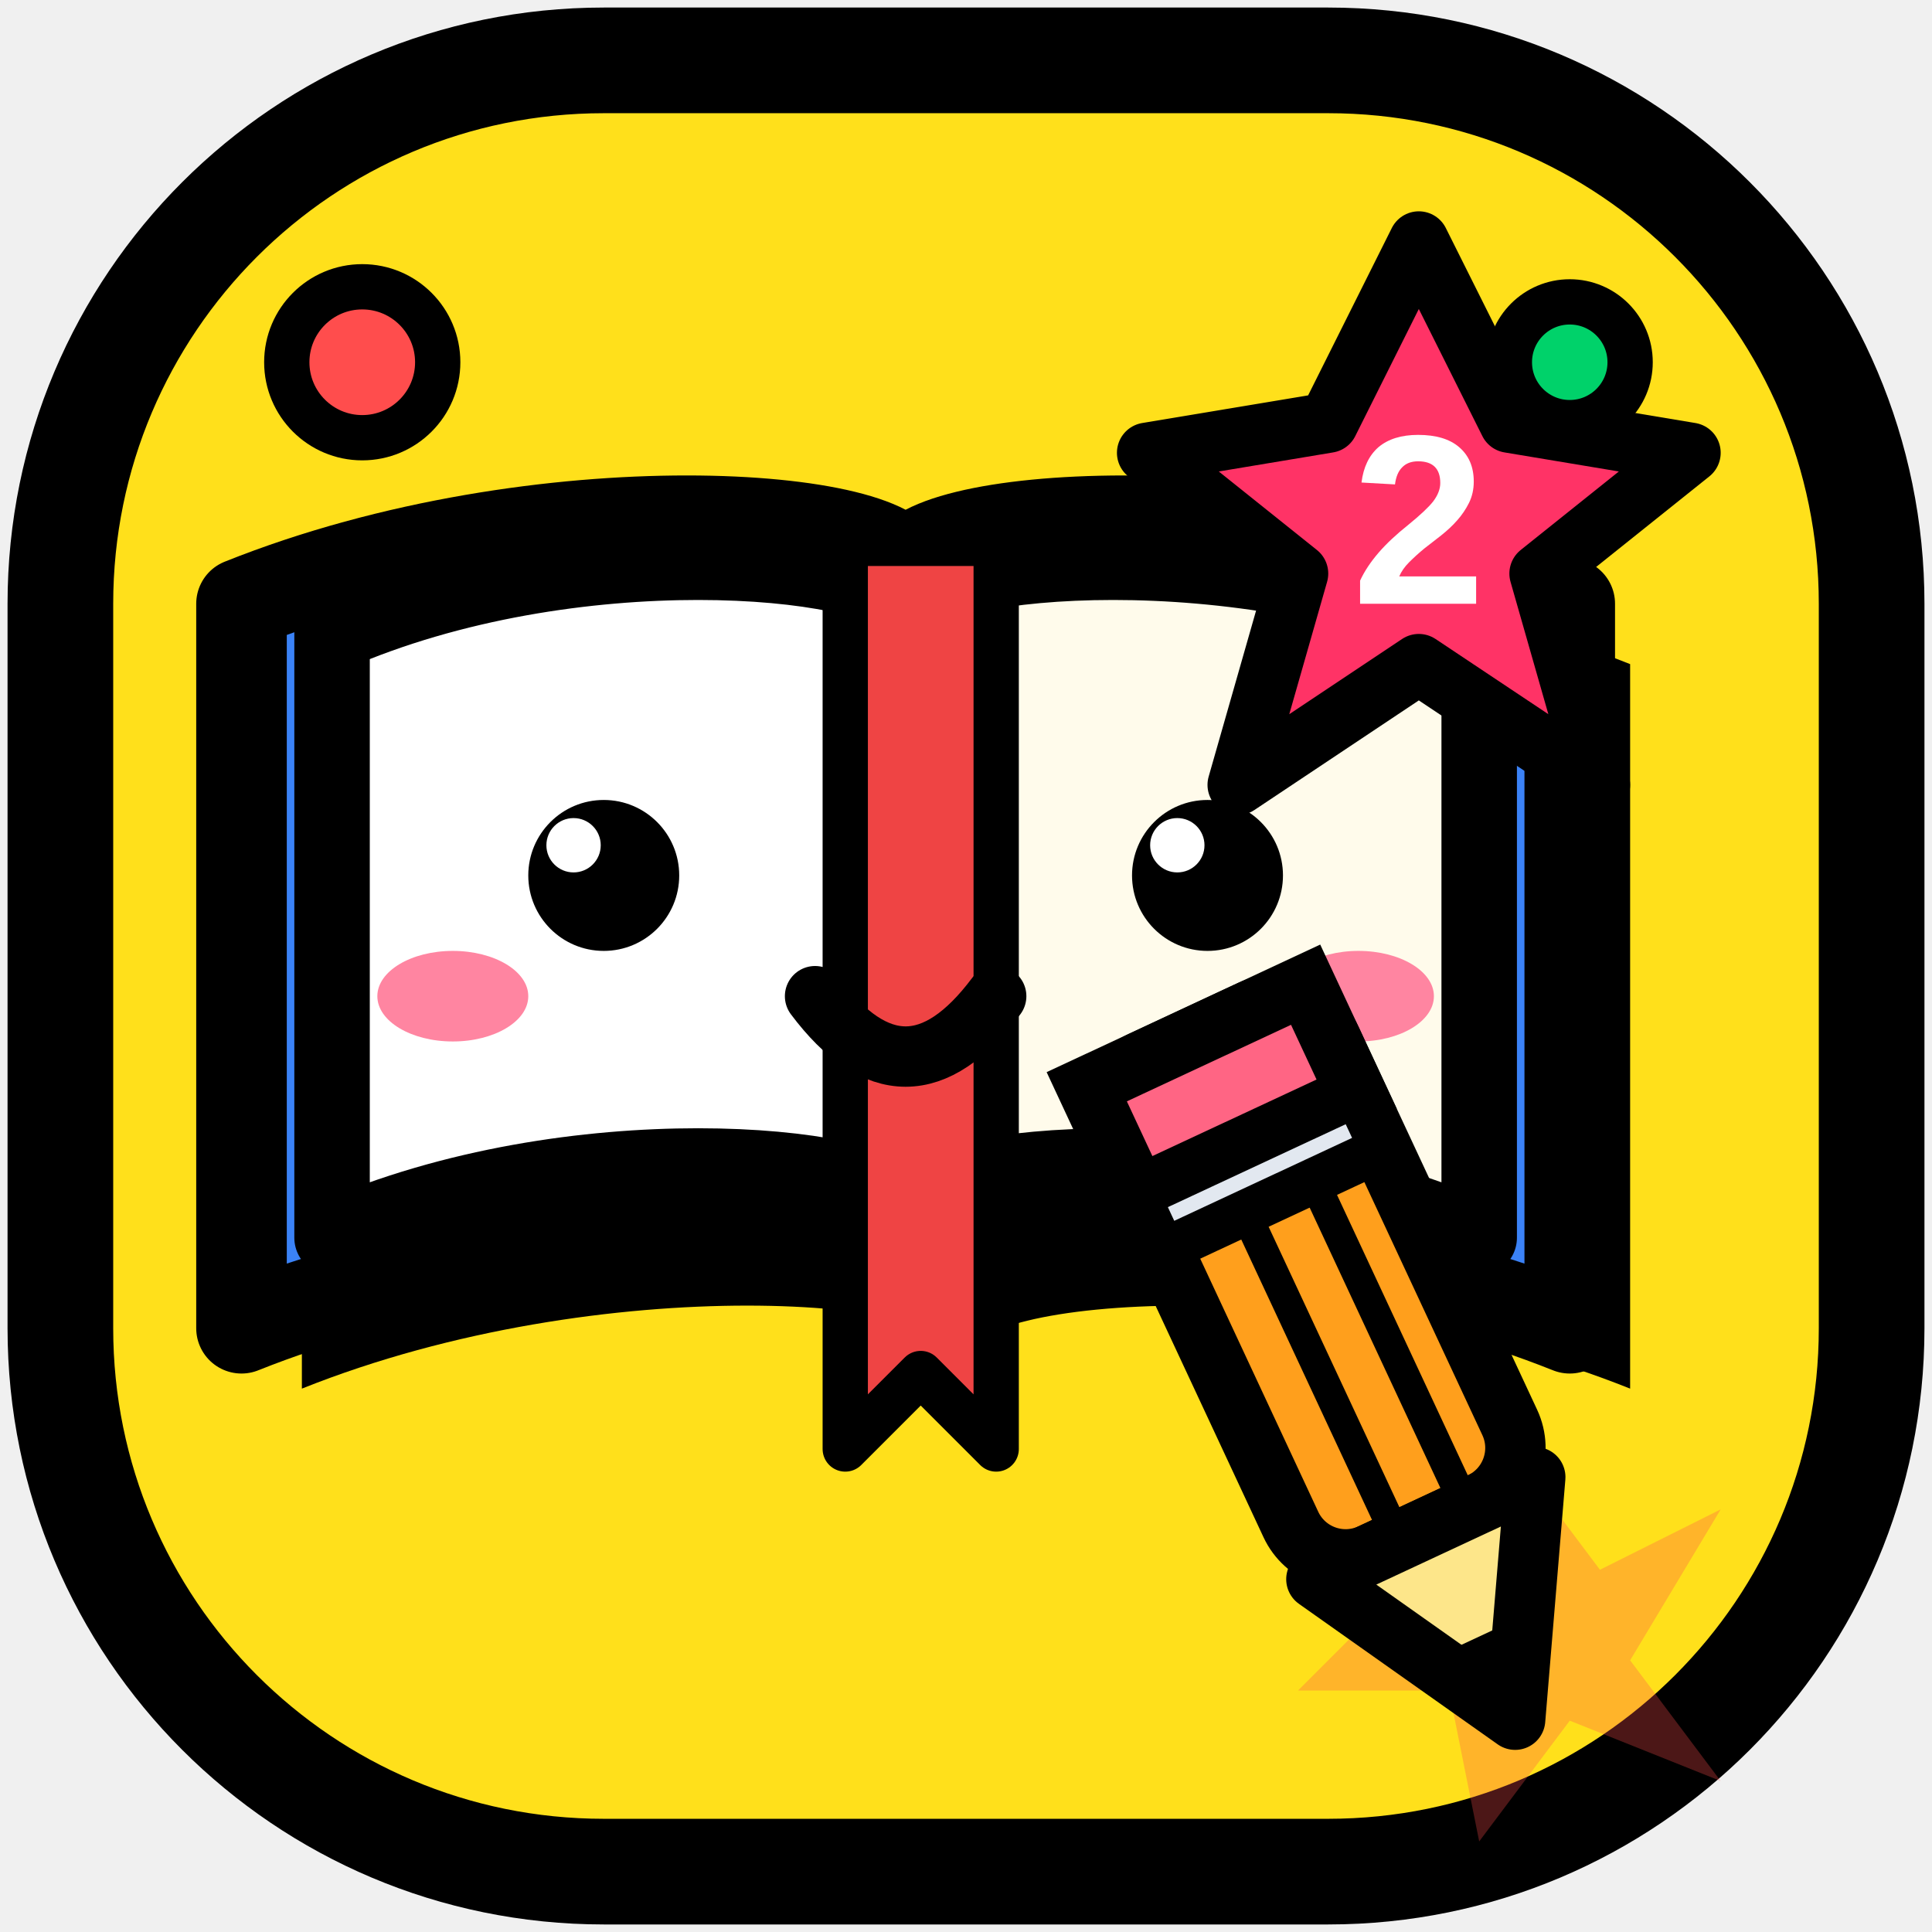
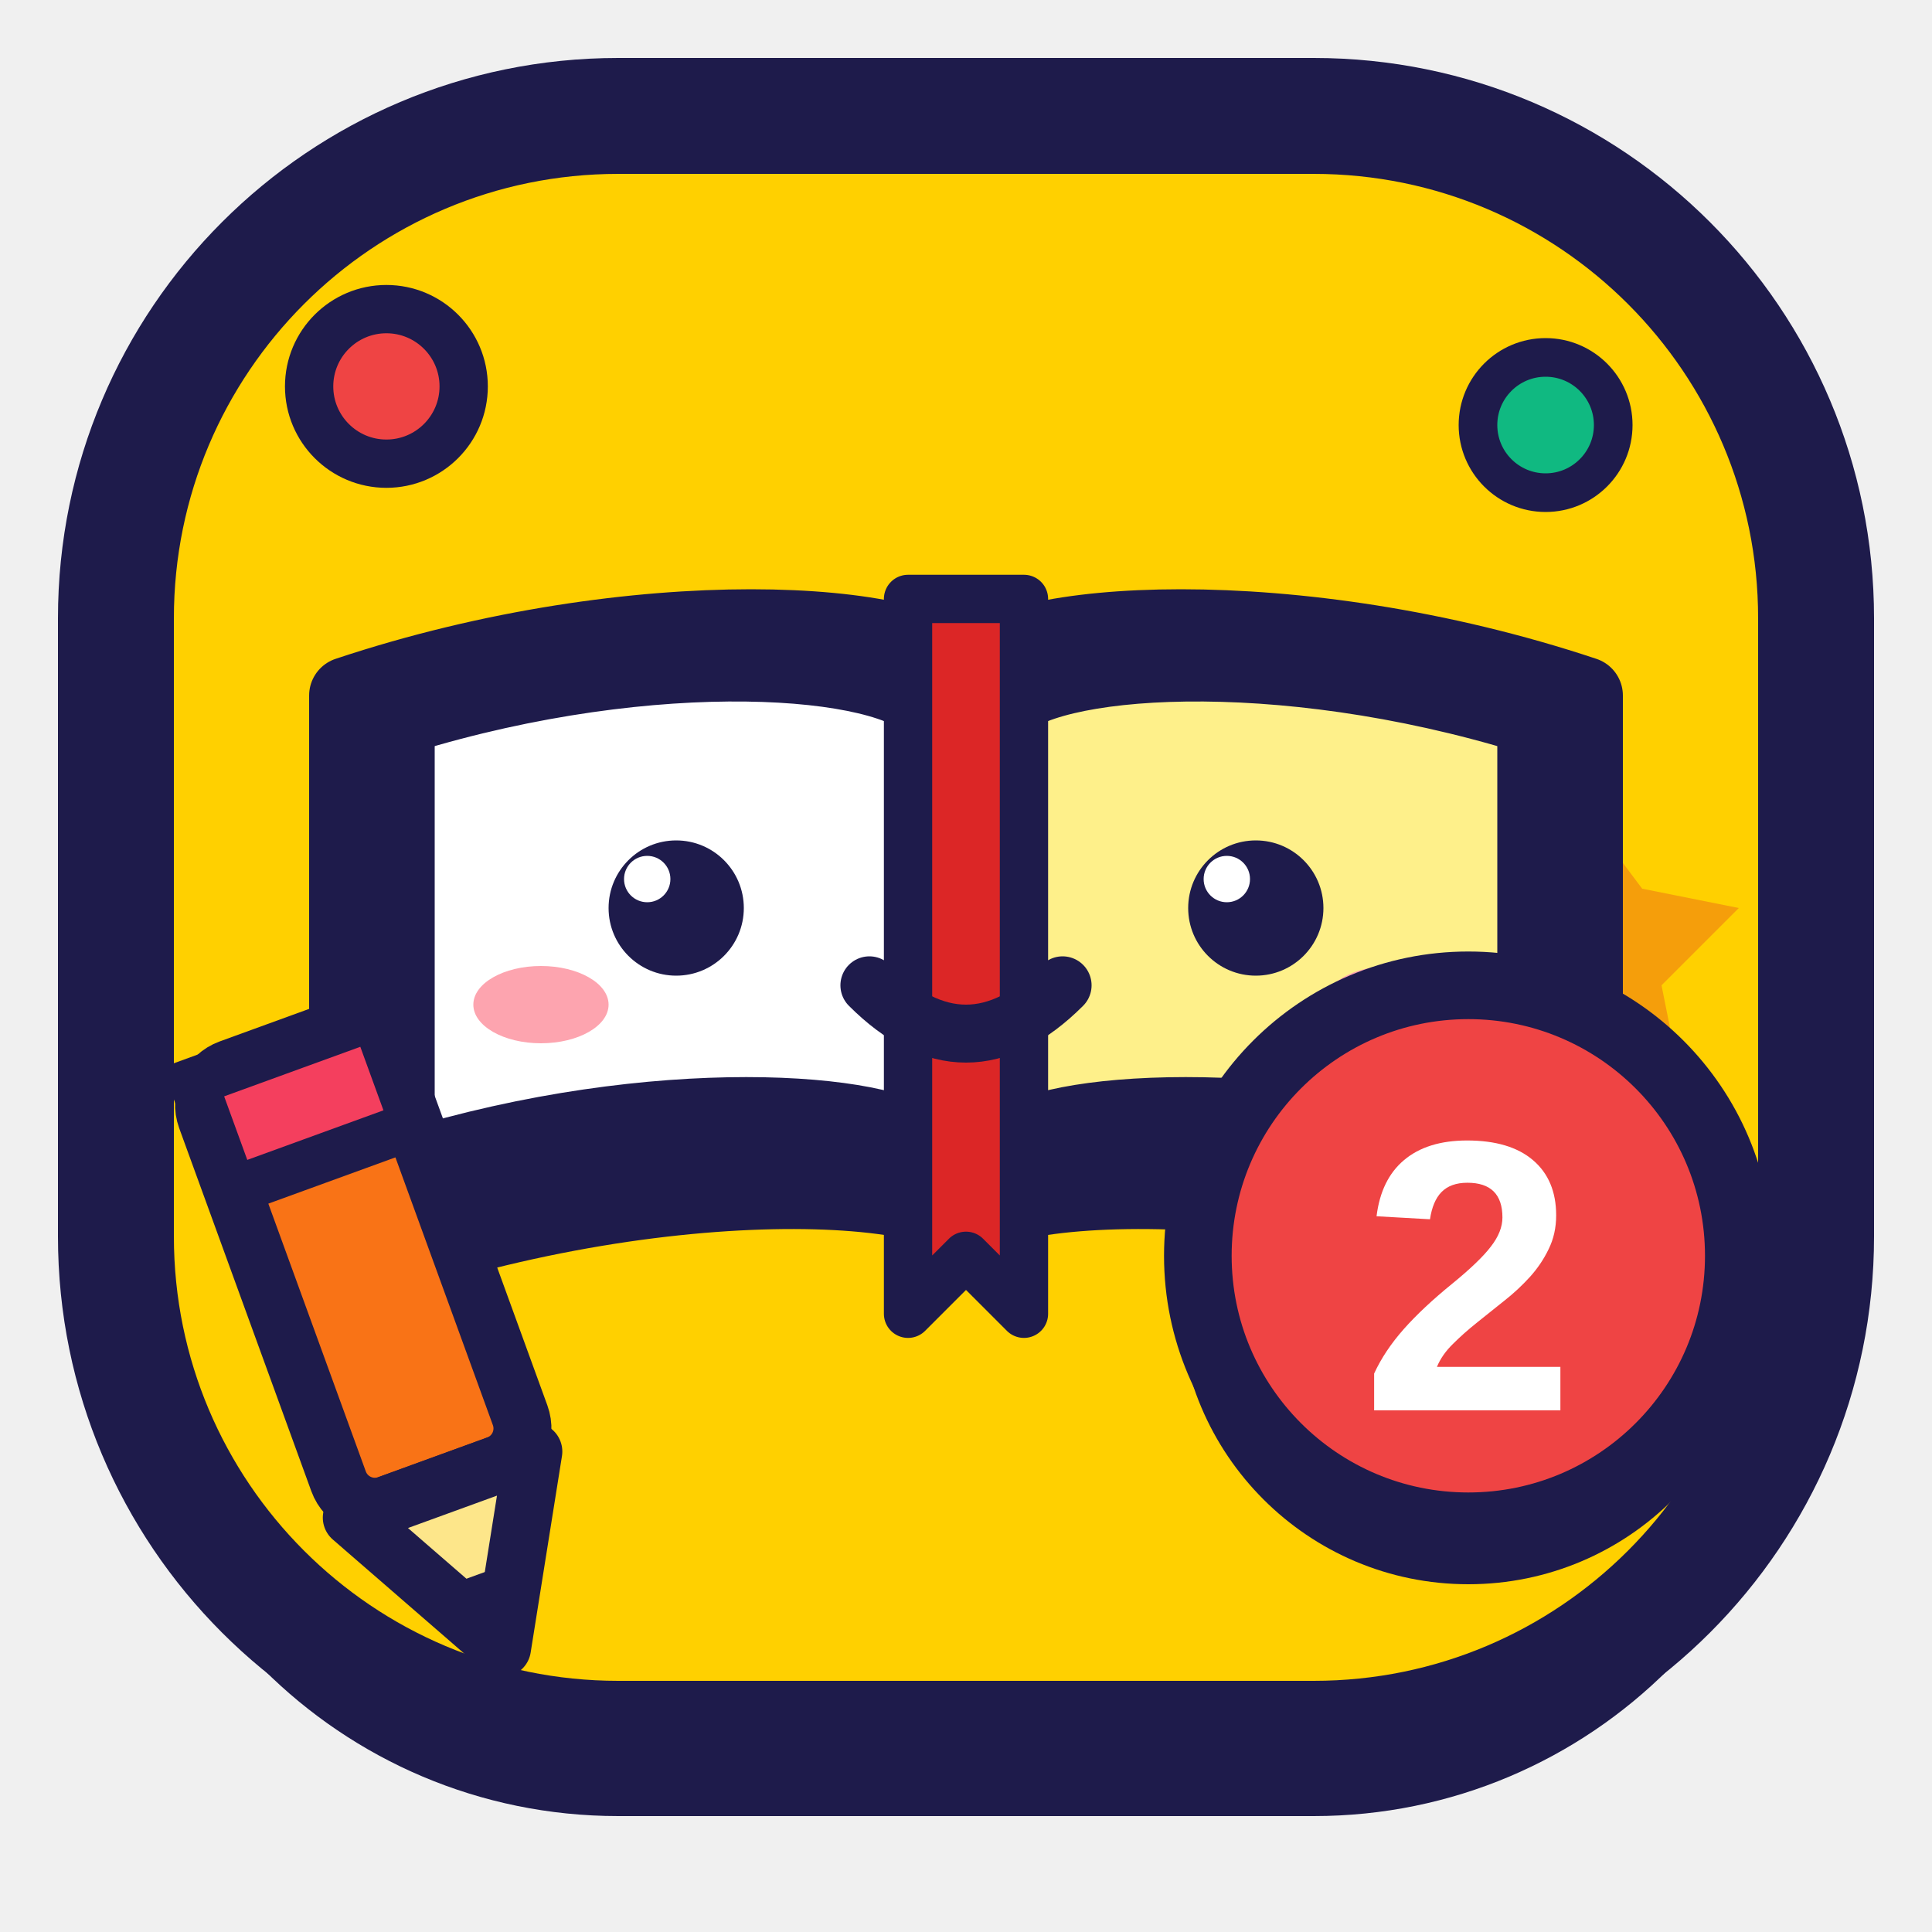
- <svg xmlns="http://www.w3.org/2000/svg" viewBox="0 0 64 64" fill="none">
-   <rect x="2" y="2" width="60" height="60" rx="18" fill="#FFE01B" stroke="#000000" stroke-width="3.5" />
-   <circle cx="12" cy="12" r="2.5" fill="#FF4D4D" stroke="#000000" stroke-width="1.5" />
-   <circle cx="52" cy="12" r="2" fill="#00D26A" stroke="#000000" stroke-width="1.5" />
-   <path d="M50 48L53 52L57 50L54 55L57 59L52 57L49 61L48 56L43 56L47 52L44 48L49 50Z" fill="#FF4D4D" opacity="0.3" />
-   <g transform="translate(6, 12)">
-     <path d="M4 34C14 30 26 31 26 33C26 31 38 30 48 34V10C38 6 26 7 26 9C26 7 14 6 4 10V34Z" fill="#000000" />
-     <path d="M2 32C12 28 24 29 24 31C24 29 36 28 46 32V8C36 4 24 5 24 7C24 5 12 4 2 8V32Z" fill="#3B82F6" stroke="#000000" stroke-width="3" stroke-linejoin="round" />
-     <path d="M5 29C13 25.5 23 26.5 24 28V8C23 6.5 13 5.5 5 9V29Z" fill="#FFFFFF" stroke="#000000" stroke-width="2.5" stroke-linejoin="round" />
-     <path d="M43 29C35 25.5 25 26.5 24 28V8C25 6.5 35 5.5 43 9V29Z" fill="#FFFBEB" stroke="#000000" stroke-width="2.5" stroke-linejoin="round" />
-     <path d="M22 6V36L24.5 33.5L27 36V6H22Z" fill="#EF4444" stroke="#000000" stroke-width="1.5" stroke-linejoin="round" />
-     <circle cx="14" cy="17" r="2.5" fill="#000000" />
-     <circle cx="13" cy="16" r="0.9" fill="#FFFFFF" />
-     <ellipse cx="9" cy="21" rx="2.5" ry="1.5" fill="#FF85A1" />
-     <circle cx="34" cy="17" r="2.5" fill="#000000" />
-     <circle cx="33" cy="16" r="0.9" fill="#FFFFFF" />
-     <ellipse cx="39" cy="21" rx="2.5" ry="1.5" fill="#FF85A1" />
-     <path d="M21 21Q24 25 27 21" stroke="#000000" stroke-width="2" stroke-linecap="round" fill="none" />
-     <g transform="translate(32, -4)">
-       <polygon points="9,0 12,6 18,7 13,11 15,18 9,14 3,18 5,11 0,7 6,6" fill="#FF3366" stroke="#000000" stroke-width="2" stroke-linejoin="round" />
-       <text x="9" y="12" font-family="Arial, Helvetica, sans-serif" font-weight="900" font-size="8" fill="#FFFFFF" text-anchor="middle">2</text>
-     </g>
+ <svg xmlns="http://www.w3.org/2000/svg" viewBox="0 0 100 100">
+   <rect x="6" y="10" width="88" height="84" rx="26" fill="#1E1B4B" />
+   <rect x="6" y="6" width="88" height="84" rx="26" fill="#FFD000" stroke="#1E1B4B" stroke-width="6" />
+   <circle cx="20" cy="20" r="4" fill="#EF4444" stroke="#1E1B4B" stroke-width="2.5" />
+   <circle cx="80" cy="22" r="3.5" fill="#10B981" stroke="#1E1B4B" stroke-width="2" />
+   <polygon points="82,42 85,46 90,47 86,51 87,56 82,53 77,56 78,51 74,47 79,46" fill="#F59E0B" />
+   <g transform="translate(14, 22)">
+     <path d="M4 46 C20 40, 36 41, 36 44 C36 41, 52 40, 68 46 L68 18 C52 12, 36 13, 36 16 C36 13, 20 12, 4 18 Z" fill="#1E1B4B" />
+     <path d="M4 42 C19 37, 34 38, 36 41 L36 13 C34 10, 19 9, 4 14 Z" fill="#3B82F6" stroke="#1E1B4B" stroke-width="4" stroke-linejoin="round" />
+     <path d="M7 38 C20 34, 32 35, 34 37 L34 15 C32 12.5, 20 11.5, 7 15.5 Z" fill="#FFFFFF" stroke="#1E1B4B" stroke-width="3" stroke-linejoin="round" />
+     <path d="M68 42 C53 37, 38 38, 36 41 L36 13 C38 10, 53 9, 68 14 Z" fill="#3B82F6" stroke="#1E1B4B" stroke-width="4" stroke-linejoin="round" />
+     <path d="M65 38 C52 34, 40 35, 38 37 L38 15 C40 12.5, 52 11.5, 65 15.5 Z" fill="#FEF08A" stroke="#1E1B4B" stroke-width="3" stroke-linejoin="round" />
+     <path d="M33 9 L33 46 L36 43 L39 46 L39 9 Z" fill="#DC2626" stroke="#1E1B4B" stroke-width="2.5" stroke-linejoin="round" />
+     <circle cx="21" cy="25" r="3.5" fill="#1E1B4B" />
+     <circle cx="19.5" cy="23.5" r="1.2" fill="#FFFFFF" />
+     <ellipse cx="14" cy="30" rx="3.5" ry="2" fill="#FDA4AF" />
+     <circle cx="51" cy="25" r="3.5" fill="#1E1B4B" />
+     <circle cx="49.5" cy="23.5" r="1.2" fill="#FFFFFF" />
+     <ellipse cx="58" cy="30" rx="3.5" ry="2" fill="#FDA4AF" />
+     <path d="M31 29 Q36 34 41 29" fill="none" stroke="#1E1B4B" stroke-width="3" stroke-linecap="round" />
  </g>
-   <g transform="translate(36, 36) rotate(-25)">
-     <rect x="0" y="0" width="8" height="18" rx="2" fill="#FF9F1C" stroke="#000000" stroke-width="2" />
-     <line x1="3" y1="0" x2="3" y2="18" stroke="#000000" stroke-width="1" />
-     <line x1="5.5" y1="0" x2="5.5" y2="18" stroke="#000000" stroke-width="1" />
-     <rect x="0" y="0" width="8" height="4" fill="#FF6584" stroke="#000000" stroke-width="2" />
-     <rect x="0" y="4" width="8" height="2" fill="#E2E8F0" stroke="#000000" stroke-width="1.5" />
-     <polygon points="0,18 8,18 4,25" fill="#FDE68A" stroke="#000000" stroke-width="2" stroke-linejoin="round" />
-     <polygon points="2.5,22 5.5,22 4,25" fill="#000000" />
+   <g transform="translate(62, 52)">
+     <circle cx="14" cy="15" r="15" fill="#1E1B4B" />
+     <circle cx="14" cy="13" r="14" fill="#EF4444" stroke="#1E1B4B" stroke-width="3.5" />
+     <text x="14" y="21" font-family="'Comic Sans MS', Arial, sans-serif" font-weight="900" font-size="20" fill="#FFFFFF" text-anchor="middle">2</text>
+   </g>
+   <g transform="translate(10, 56) rotate(-20)">
+     <rect x="0" y="0" width="10" height="24" rx="2" fill="#F97316" stroke="#1E1B4B" stroke-width="3" />
+     <rect x="0" y="0" width="10" height="6" fill="#F43F5E" stroke="#1E1B4B" stroke-width="2.5" />
+     <polygon points="0,24 10,24 5,33" fill="#FDE68A" stroke="#1E1B4B" stroke-width="3" stroke-linejoin="round" />
+     <polygon points="3,29 7,29 5,33" fill="#1E1B4B" />
  </g>
</svg>
